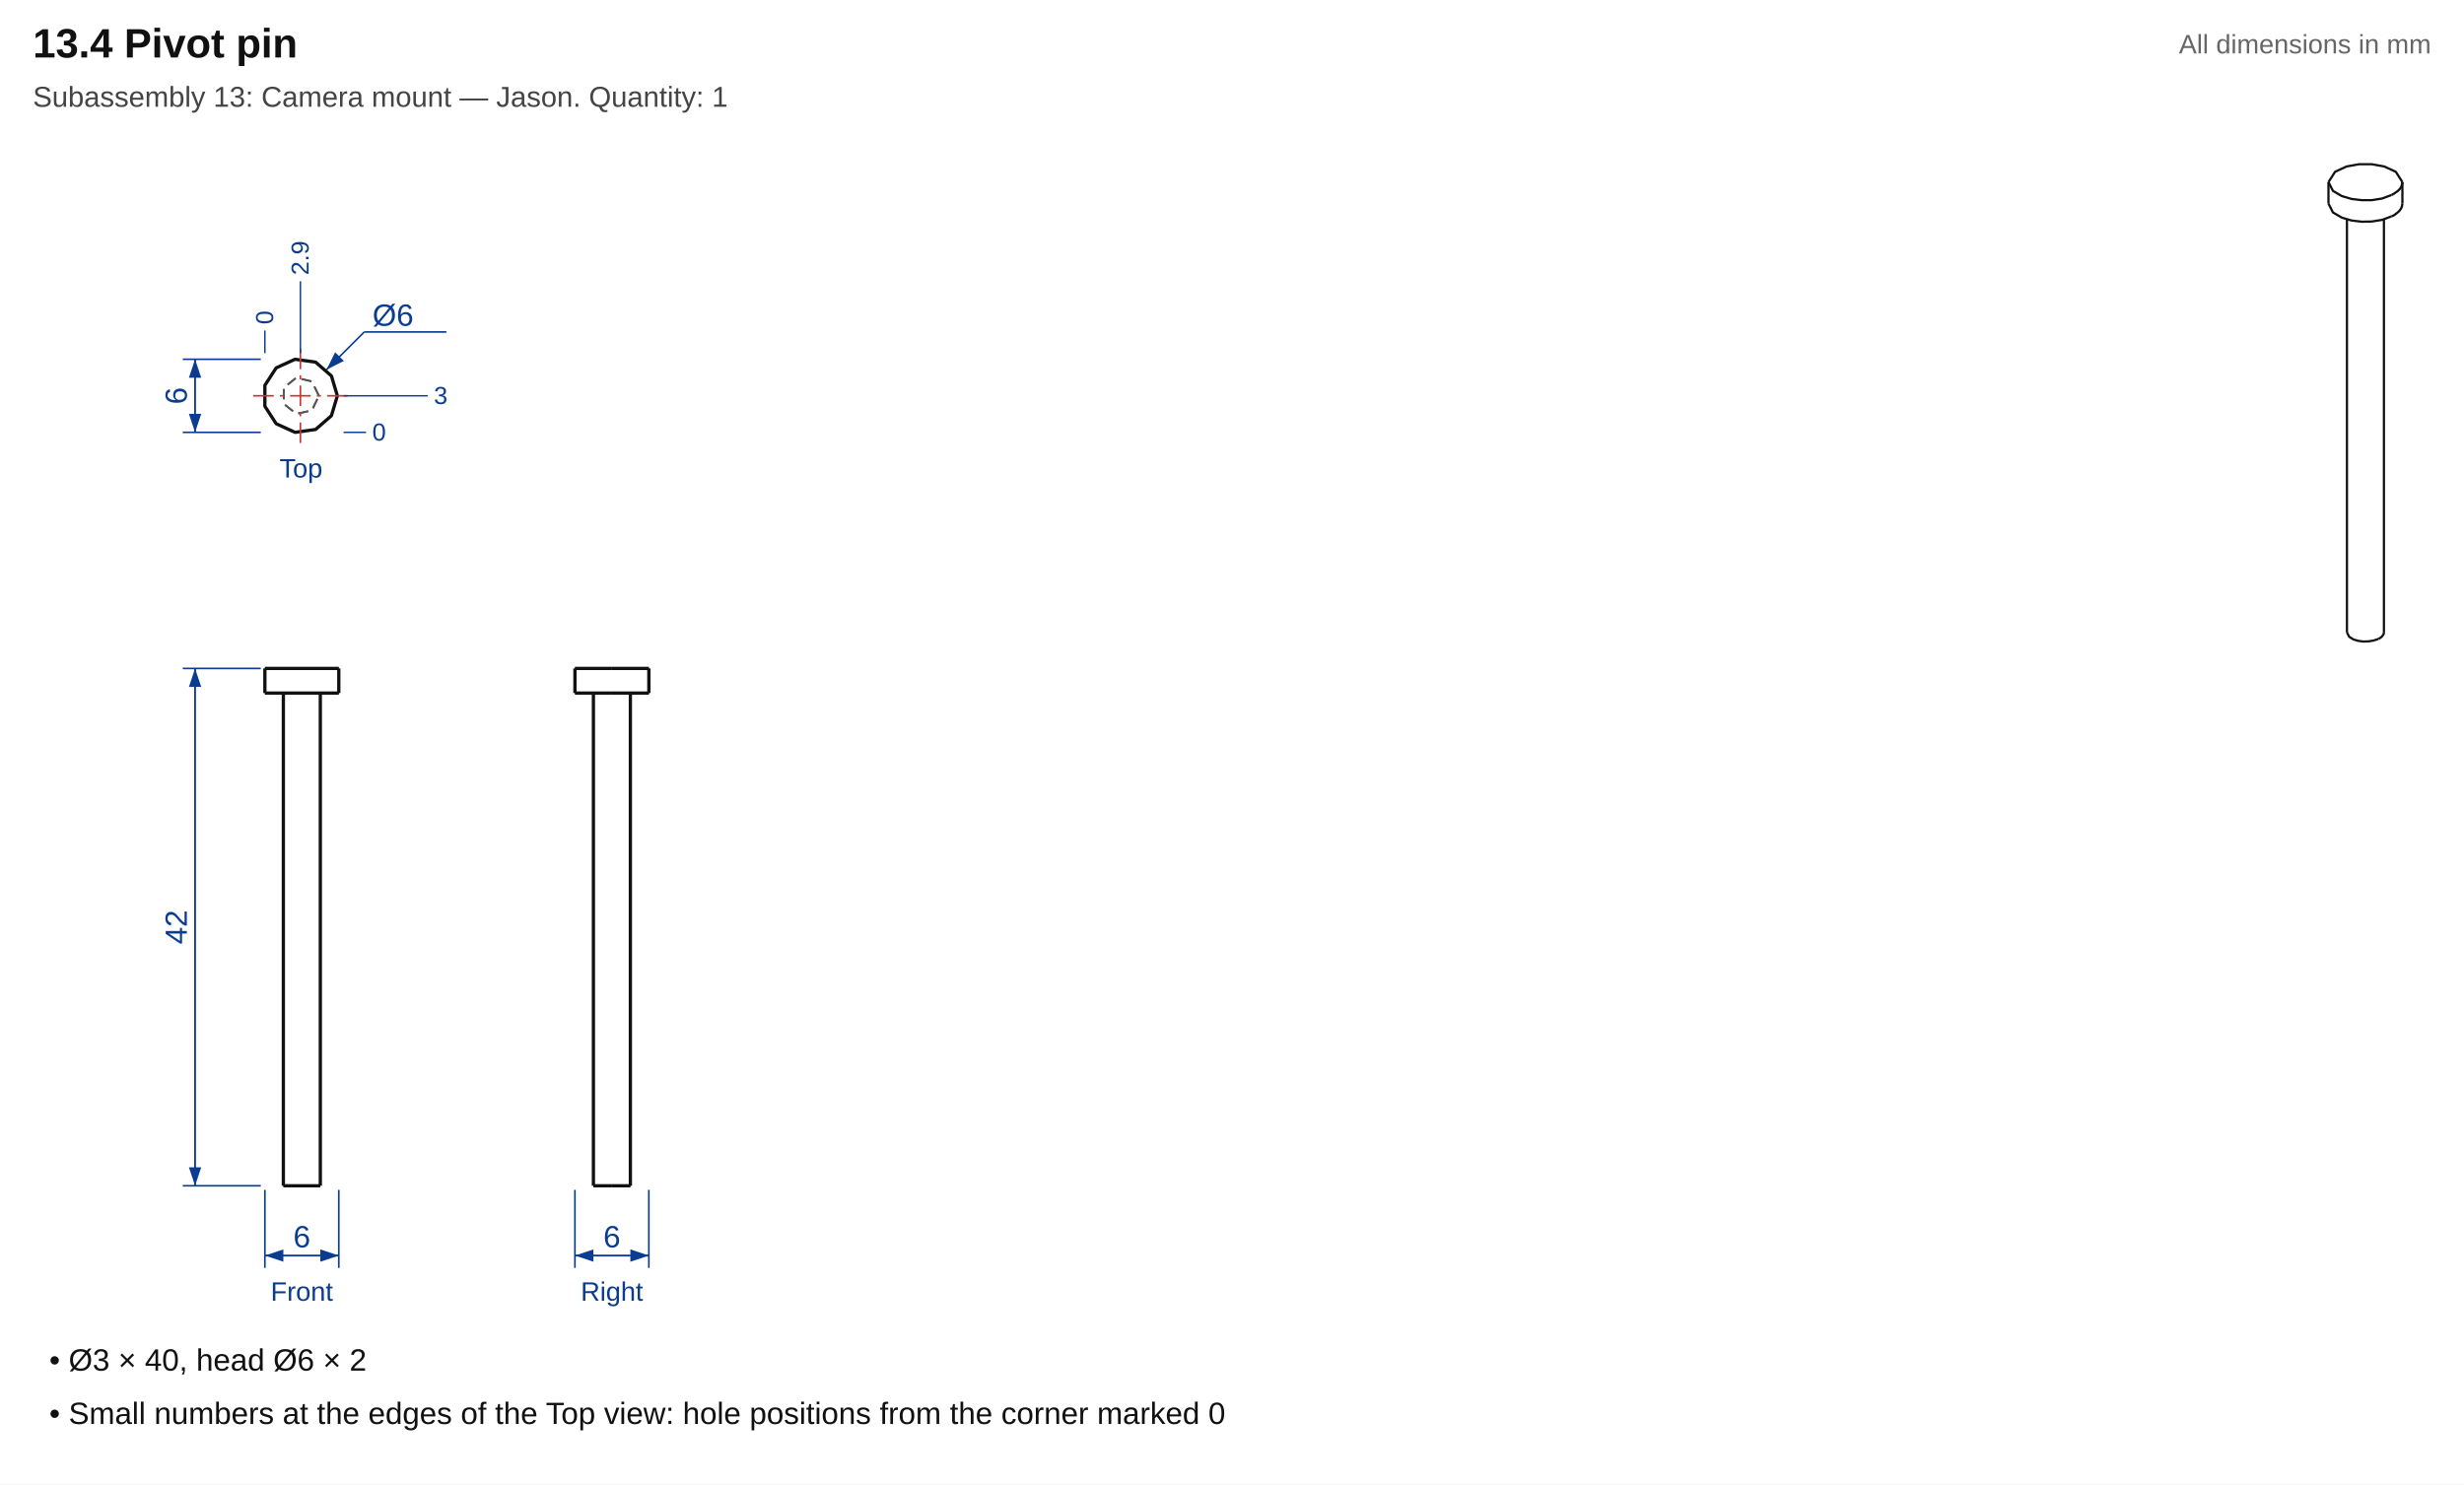
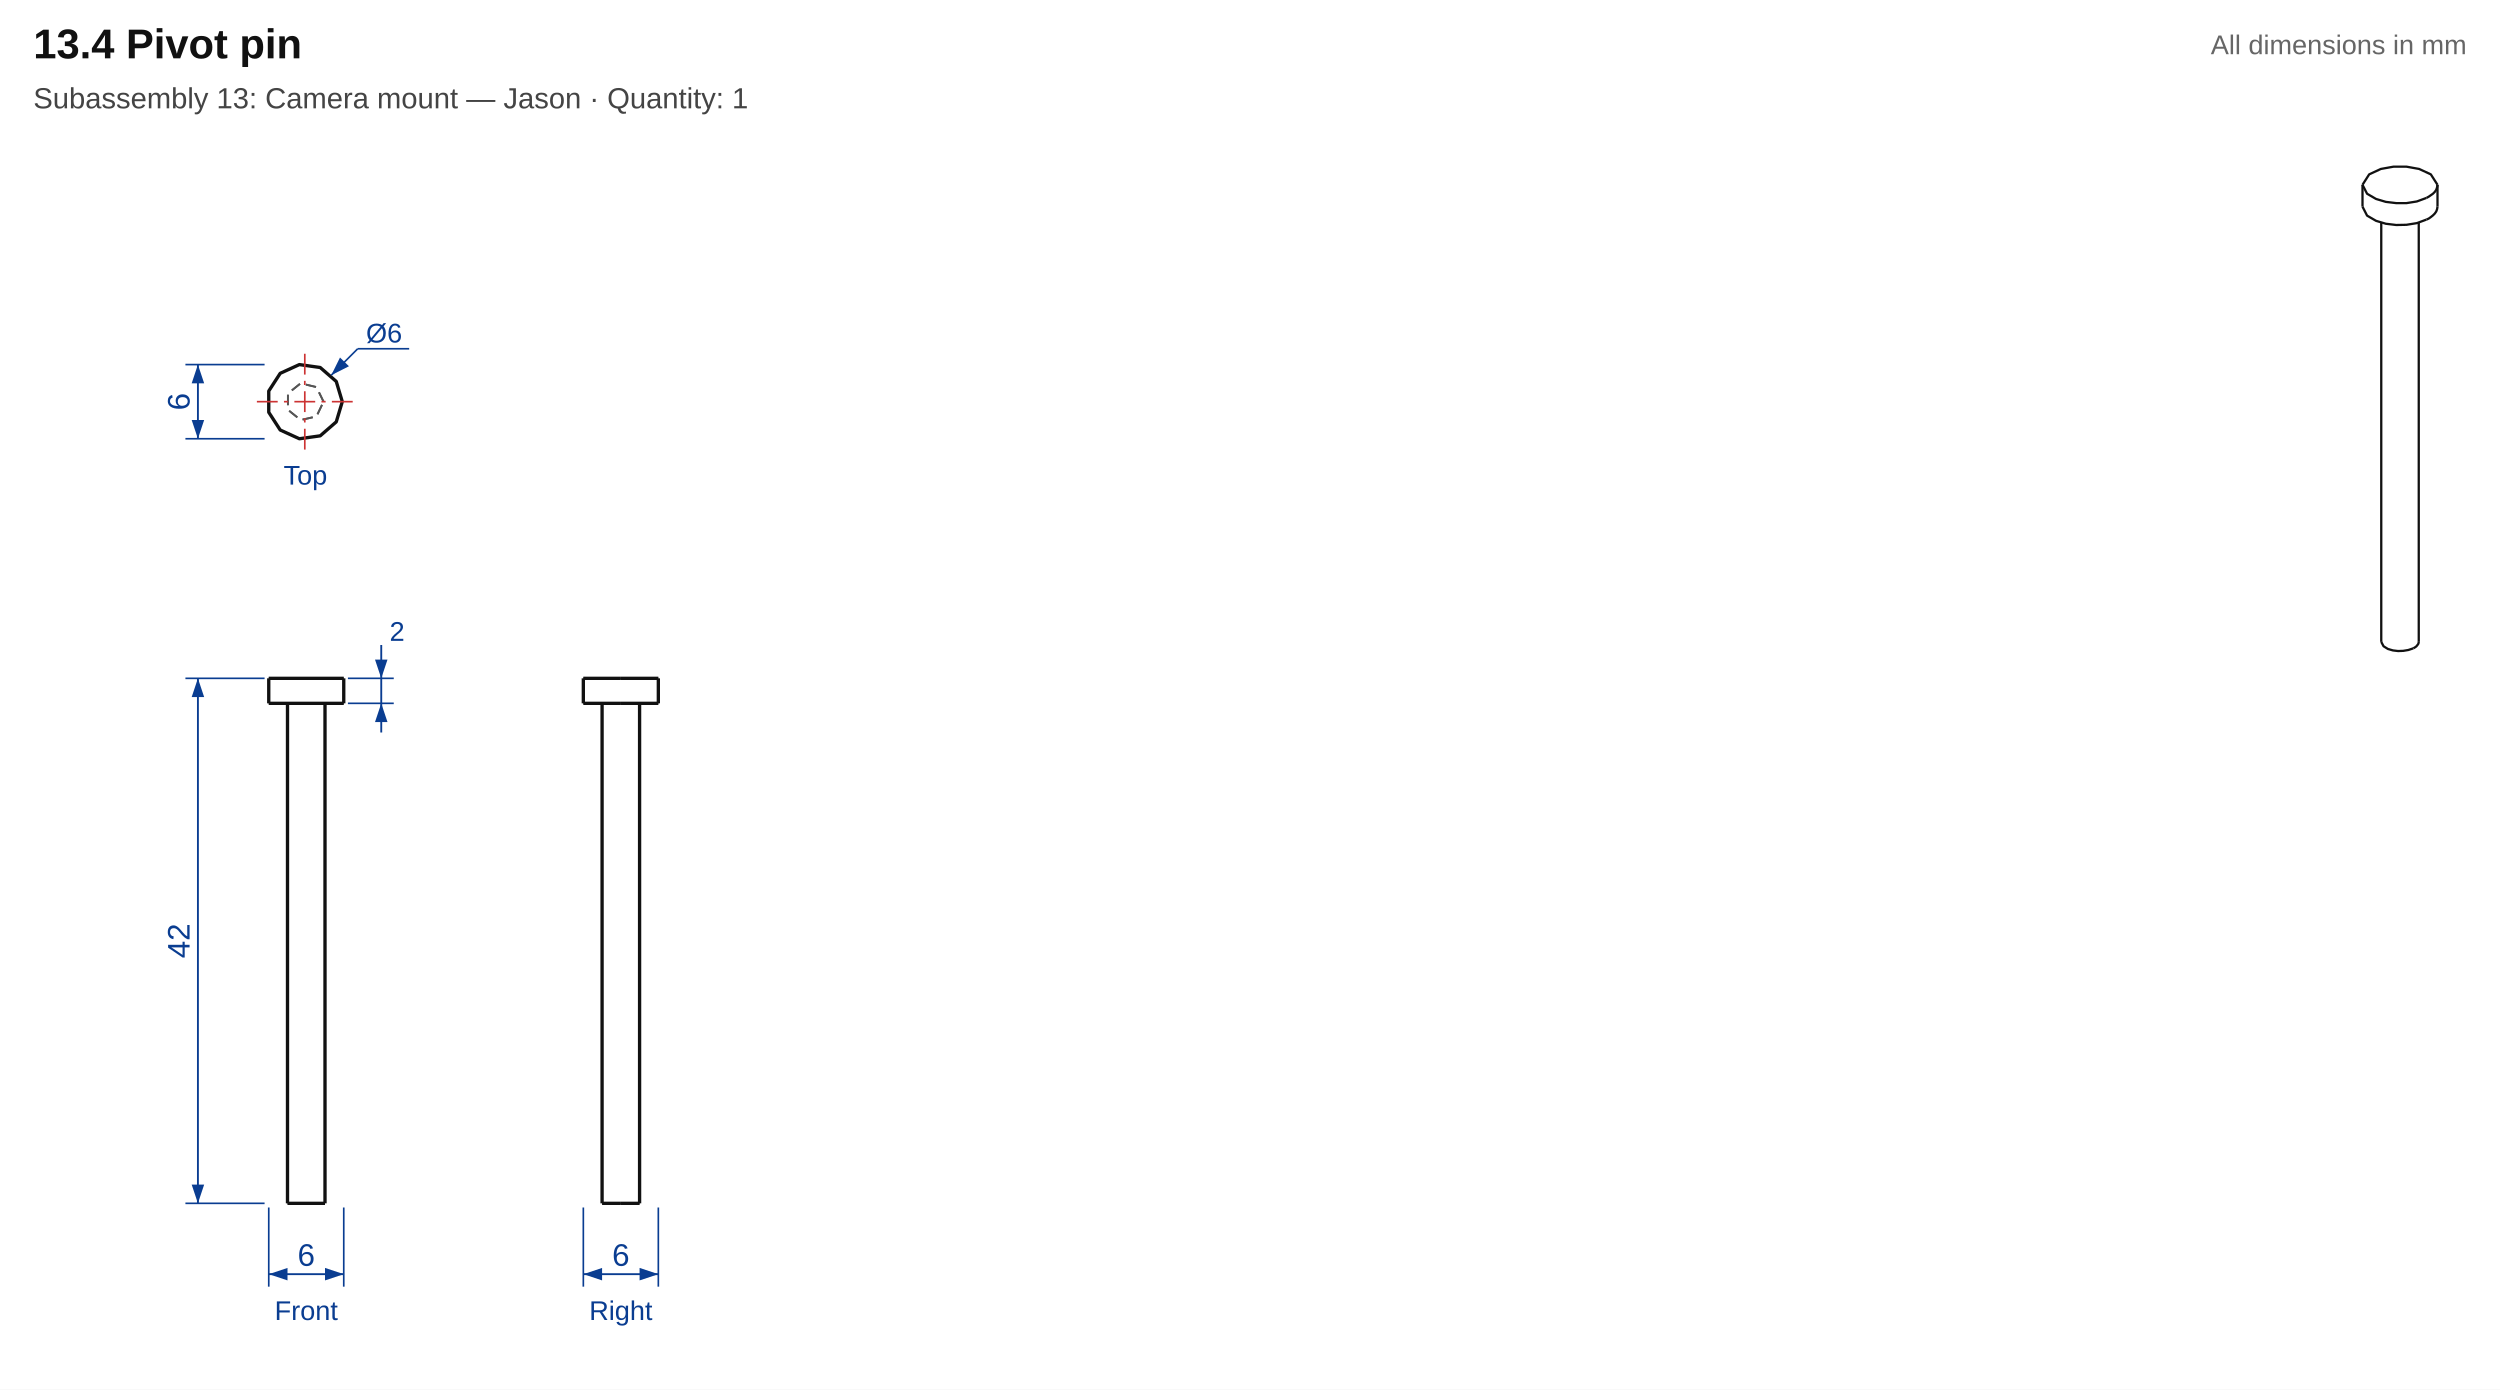
- <svg xmlns="http://www.w3.org/2000/svg" viewBox="0 0 1200 723" width="1200" height="723">
+ <svg xmlns="http://www.w3.org/2000/svg" viewBox="0 0 1200 667" width="1200" height="667">
  <rect width="100%" height="100%" fill="white" />
  <text x="16" y="28" font-size="20" font-weight="bold" font-family="Arial,Helvetica,sans-serif" fill="#111">13.4  Pivot pin</text>
  <text x="1184" y="26" font-size="13" text-anchor="end" font-family="Arial,Helvetica,sans-serif" fill="#666">All dimensions in mm</text>
  <polyline points="165.0,337.6 159.9,337.6 154.7,337.6 149.6,337.6 144.4,337.6 139.3,337.6 134.1,337.6 129.0,337.6" fill="none" stroke="#555" stroke-width="0.9" stroke-linejoin="round" stroke-dasharray="5 3" />
  <polyline points="165.0,325.6 159.9,325.6 154.7,325.6 149.6,325.6 144.4,325.6 139.3,325.6 134.1,325.6 129.0,325.6" fill="none" stroke="#555" stroke-width="0.9" stroke-linejoin="round" stroke-dasharray="5 3" />
  <polyline points="156.0,337.6 153.4,337.6 150.9,337.6 148.3,337.6 145.7,337.6 143.1,337.6 140.6,337.6 138.0,337.6" fill="none" stroke="#555" stroke-width="0.9" stroke-linejoin="round" stroke-dasharray="5 3" />
  <polyline points="138.0,337.6 140.6,337.6 143.1,337.6 145.7,337.6 148.3,337.6 150.9,337.6 153.4,337.6 156.0,337.6" fill="none" stroke="#555" stroke-width="0.9" stroke-linejoin="round" stroke-dasharray="5 3" />
  <polyline points="156.0,577.6 153.4,577.6 150.9,577.6 148.3,577.6 145.7,577.6 143.1,577.6 140.6,577.6 138.0,577.6" fill="none" stroke="#555" stroke-width="0.9" stroke-linejoin="round" stroke-dasharray="5 3" />
  <polyline points="165.0,337.6 165.0,325.6" fill="none" stroke="#111" stroke-width="1.6" stroke-linejoin="round" />
  <polyline points="129.0,337.6 134.1,337.6 139.3,337.6 144.4,337.6 149.6,337.6 154.7,337.6 159.9,337.6 165.0,337.6" fill="none" stroke="#111" stroke-width="1.6" stroke-linejoin="round" />
  <polyline points="129.0,325.6 134.1,325.6 139.3,325.6 144.4,325.6 149.6,325.6 154.7,325.6 159.9,325.6 165.0,325.6" fill="none" stroke="#111" stroke-width="1.6" stroke-linejoin="round" />
  <polyline points="156.0,577.6 156.0,337.6" fill="none" stroke="#111" stroke-width="1.6" stroke-linejoin="round" />
  <polyline points="138.0,577.6 140.6,577.6 143.1,577.6 145.7,577.6 148.3,577.6 150.9,577.6 153.4,577.6 156.0,577.6" fill="none" stroke="#111" stroke-width="1.6" stroke-linejoin="round" />
  <polyline points="129.0,325.6 129.0,337.6" fill="none" stroke="#111" stroke-width="1.6" stroke-linejoin="round" />
  <polyline points="138.0,337.6 138.0,577.6" fill="none" stroke="#111" stroke-width="1.6" stroke-linejoin="round" />
  <line x1="129.0" y1="579.6" x2="129.0" y2="617.6" stroke="#0a3d91" stroke-width="0.8" />
  <line x1="165.0" y1="579.6" x2="165.0" y2="617.6" stroke="#0a3d91" stroke-width="0.8" />
  <line x1="129.0" y1="611.6" x2="165.0" y2="611.6" stroke="#0a3d91" stroke-width="0.9" />
  <polygon points="129.0,611.6 138.0,608.6 138.0,614.6" fill="#0a3d91" />
  <polygon points="165.0,611.6 156.0,614.6 156.0,608.6" fill="#0a3d91" />
  <text x="147.0" y="607.6" font-size="15" font-family="Arial,Helvetica,sans-serif" text-anchor="middle" fill="#0a3d91">6</text>
  <line x1="127.0" y1="577.6" x2="89.0" y2="577.6" stroke="#0a3d91" stroke-width="0.8" />
  <line x1="127.0" y1="325.6" x2="89.0" y2="325.6" stroke="#0a3d91" stroke-width="0.8" />
  <line x1="95.0" y1="577.6" x2="95.0" y2="325.6" stroke="#0a3d91" stroke-width="0.9" />
  <polygon points="95.0,577.6 92.0,568.6 98.0,568.6" fill="#0a3d91" />
  <polygon points="95.0,325.6 98.0,334.6 92.0,334.6" fill="#0a3d91" />
  <text x="91.0" y="451.6" font-size="15" font-family="Arial,Helvetica,sans-serif" text-anchor="middle" fill="#0a3d91" transform="rotate(-90.0 91.0 451.6)">42</text>
+   <line x1="167.0" y1="337.6" x2="189.0" y2="337.6" stroke="#0a3d91" stroke-width="0.8" />
+   <line x1="167.0" y1="325.6" x2="189.0" y2="325.6" stroke="#0a3d91" stroke-width="0.8" />
+   <line x1="183.0" y1="337.6" x2="183.0" y2="325.6" stroke="#0a3d91" stroke-width="0.9" />
+   <polygon points="183.0,337.6 186.0,346.6 180.0,346.6" fill="#0a3d91" />
+   <polygon points="183.0,325.6 180.0,316.6 186.0,316.6" fill="#0a3d91" />
+   <line x1="183.0" y1="351.6" x2="183.0" y2="337.6" stroke="#0a3d91" stroke-width="0.9" />
+   <line x1="183.0" y1="325.6" x2="183.0" y2="309.6" stroke="#0a3d91" stroke-width="0.9" />
+   <text x="187.0" y="307.6" font-size="13" font-family="Arial,Helvetica,sans-serif" text-anchor="start" fill="#0a3d91">2</text>
  <text x="147.0" y="633.6" font-size="13" font-family="Arial,Helvetica,sans-serif" text-anchor="middle" fill="#0a3d91">Front</text>
  <polyline points="164.3,192.8 161.4,183.1 153.7,176.4 143.7,175.0 134.5,179.2 129.0,187.7 129.0,197.9 134.5,206.4 143.7,210.6 153.7,209.2 161.4,202.5 164.3,192.8" fill="none" stroke="#555" stroke-width="0.9" stroke-linejoin="round" stroke-dasharray="5 3" />
  <polyline points="155.3,192.8 151.9,185.8 144.3,184.0 138.2,188.9 138.2,196.7 144.3,201.6 151.9,199.9 155.3,192.8" fill="none" stroke="#555" stroke-width="0.9" stroke-linejoin="round" stroke-dasharray="5 3" />
  <polyline points="155.3,192.8 151.9,185.8 144.3,184.0 138.2,188.9 138.2,196.7 144.3,201.6 151.9,199.9 155.3,192.8" fill="none" stroke="#555" stroke-width="0.9" stroke-linejoin="round" stroke-dasharray="5 3" />
  <polyline points="164.3,192.8 161.4,183.1 153.7,176.4 143.7,175.0 134.5,179.2 129.0,187.7 129.0,197.9 134.5,206.4 143.7,210.6 153.7,209.2 161.4,202.5 164.3,192.8" fill="none" stroke="#111" stroke-width="1.6" stroke-linejoin="round" />
  <line x1="123.3" y1="192.8" x2="169.3" y2="192.8" stroke="#c33" stroke-width="0.8" stroke-dasharray="10 3 2 3" />
  <line x1="146.3" y1="215.8" x2="146.3" y2="169.8" stroke="#c33" stroke-width="0.8" stroke-dasharray="10 3 2 3" />
  <line x1="127.0" y1="210.6" x2="89.0" y2="210.6" stroke="#0a3d91" stroke-width="0.8" />
  <line x1="127.0" y1="175.0" x2="89.0" y2="175.0" stroke="#0a3d91" stroke-width="0.8" />
  <line x1="95.0" y1="210.6" x2="95.0" y2="175.0" stroke="#0a3d91" stroke-width="0.9" />
  <polygon points="95.0,210.6 92.0,201.6 98.0,201.6" fill="#0a3d91" />
  <polygon points="95.0,175.0 98.0,184.0 92.0,184.0" fill="#0a3d91" />
  <text x="91.0" y="192.8" font-size="15" font-family="Arial,Helvetica,sans-serif" text-anchor="middle" fill="#0a3d91" transform="rotate(-90.0 91.0 192.8)">6</text>
-   <line x1="129.0" y1="172.0" x2="129.0" y2="161.0" stroke="#0a3d91" stroke-width="0.7" />
-   <text x="133.0" y="158.0" font-size="12" font-family="Arial,Helvetica,sans-serif" text-anchor="start" fill="#0a3d91" transform="rotate(-90 133.0 158.0)">0</text>
-   <line x1="146.3" y1="174.8" x2="146.3" y2="175.0" stroke="#9ab" stroke-width="0.6" stroke-dasharray="2 3" />
-   <line x1="146.3" y1="172.0" x2="146.3" y2="137.0" stroke="#0a3d91" stroke-width="0.7" />
-   <text x="150.3" y="134.0" font-size="12" font-family="Arial,Helvetica,sans-serif" text-anchor="start" fill="#0a3d91" transform="rotate(-90 150.3 134.0)">2.9</text>
-   <line x1="167.3" y1="210.6" x2="178.3" y2="210.6" stroke="#0a3d91" stroke-width="0.7" />
-   <text x="181.3" y="214.6" font-size="12" font-family="Arial,Helvetica,sans-serif" text-anchor="start" fill="#0a3d91">0</text>
-   <line x1="164.3" y1="192.8" x2="164.3" y2="192.8" stroke="#9ab" stroke-width="0.6" stroke-dasharray="2 3" />
-   <line x1="167.3" y1="192.8" x2="208.3" y2="192.8" stroke="#0a3d91" stroke-width="0.7" />
-   <text x="211.3" y="196.8" font-size="12" font-family="Arial,Helvetica,sans-serif" text-anchor="start" fill="#0a3d91">3</text>
-   <line x1="159.0" y1="180.1" x2="177.4" y2="161.7" stroke="#0a3d91" stroke-width="0.8" />
+   <line x1="159.0" y1="180.1" x2="171.7" y2="167.4" stroke="#0a3d91" stroke-width="0.8" />
  <polygon points="159.0,180.1 163.2,171.6 167.5,175.8" fill="#0a3d91" />
-   <line x1="177.4" y1="161.7" x2="217.4" y2="161.7" stroke="#0a3d91" stroke-width="0.8" />
-   <text x="181.4" y="158.7" font-size="15" font-family="Arial,Helvetica,sans-serif" text-anchor="start" fill="#0a3d91">Ø6</text>
+   <line x1="171.7" y1="167.4" x2="196.4" y2="167.4" stroke="#0a3d91" stroke-width="0.8" />
+   <text x="175.7" y="164.4" font-size="13" font-family="Arial,Helvetica,sans-serif" text-anchor="start" fill="#0a3d91">Ø6</text>
  <text x="146.6" y="232.6" font-size="13" font-family="Arial,Helvetica,sans-serif" text-anchor="middle" fill="#0a3d91">Top</text>
  <polyline points="316.0,337.6 310.9,337.6 305.7,337.6 300.6,337.6 295.4,337.6 290.3,337.6 285.1,337.6 280.0,337.6" fill="none" stroke="#555" stroke-width="0.9" stroke-linejoin="round" stroke-dasharray="5 3" />
  <polyline points="316.0,325.6 310.9,325.6 305.7,325.6 300.6,325.6 295.4,325.6 290.3,325.6 285.1,325.6 280.0,325.6" fill="none" stroke="#555" stroke-width="0.9" stroke-linejoin="round" stroke-dasharray="5 3" />
  <polyline points="298.0,337.6 299.3,337.6 300.6,337.6 301.9,337.6 303.1,337.6 304.4,337.6 305.7,337.6 307.0,337.6" fill="none" stroke="#555" stroke-width="0.9" stroke-linejoin="round" stroke-dasharray="5 3" />
  <polyline points="307.0,337.6 304.4,337.6 301.9,337.6 299.3,337.6 296.7,337.6 294.1,337.6 291.6,337.6 289.0,337.6" fill="none" stroke="#555" stroke-width="0.9" stroke-linejoin="round" stroke-dasharray="5 3" />
  <polyline points="289.0,337.6 290.3,337.6 291.6,337.6 292.9,337.6 294.1,337.6 295.4,337.6 296.7,337.6 298.0,337.6" fill="none" stroke="#555" stroke-width="0.9" stroke-linejoin="round" stroke-dasharray="5 3" />
  <polyline points="307.0,577.6 304.4,577.6 301.9,577.6 299.3,577.6 296.7,577.6 294.1,577.6 291.6,577.6 289.0,577.6" fill="none" stroke="#555" stroke-width="0.9" stroke-linejoin="round" stroke-dasharray="5 3" />
  <polyline points="298.0,337.6 300.6,337.6 303.1,337.6 305.7,337.6 308.3,337.6 310.9,337.6 313.4,337.6 316.0,337.6" fill="none" stroke="#111" stroke-width="1.6" stroke-linejoin="round" />
  <polyline points="280.0,337.6 282.6,337.6 285.1,337.6 287.7,337.6 290.3,337.6 292.9,337.6 295.4,337.6 298.0,337.6" fill="none" stroke="#111" stroke-width="1.6" stroke-linejoin="round" />
  <polyline points="298.0,325.6 300.6,325.6 303.1,325.6 305.7,325.6 308.3,325.6 310.9,325.6 313.4,325.6 316.0,325.6" fill="none" stroke="#111" stroke-width="1.6" stroke-linejoin="round" />
  <polyline points="280.0,325.6 282.6,325.6 285.1,325.6 287.7,325.6 290.3,325.6 292.9,325.6 295.4,325.6 298.0,325.6" fill="none" stroke="#111" stroke-width="1.6" stroke-linejoin="round" />
  <polyline points="298.0,577.6 299.3,577.6 300.6,577.6 301.9,577.6 303.1,577.6 304.4,577.6 305.7,577.6 307.0,577.6" fill="none" stroke="#111" stroke-width="1.6" stroke-linejoin="round" />
  <polyline points="289.0,577.6 290.3,577.6 291.6,577.6 292.9,577.6 294.1,577.6 295.4,577.6 296.7,577.6 298.0,577.6" fill="none" stroke="#111" stroke-width="1.6" stroke-linejoin="round" />
  <polyline points="280.0,325.6 280.0,337.6" fill="none" stroke="#111" stroke-width="1.6" stroke-linejoin="round" />
  <polyline points="316.0,325.6 316.0,337.6" fill="none" stroke="#111" stroke-width="1.6" stroke-linejoin="round" />
  <polyline points="289.0,337.6 289.0,577.6" fill="none" stroke="#111" stroke-width="1.6" stroke-linejoin="round" />
  <polyline points="307.0,337.6 307.0,577.6" fill="none" stroke="#111" stroke-width="1.6" stroke-linejoin="round" />
  <line x1="280.0" y1="579.6" x2="280.0" y2="617.6" stroke="#0a3d91" stroke-width="0.8" />
  <line x1="316.0" y1="579.6" x2="316.0" y2="617.6" stroke="#0a3d91" stroke-width="0.8" />
  <line x1="280.0" y1="611.6" x2="316.0" y2="611.6" stroke="#0a3d91" stroke-width="0.9" />
  <polygon points="280.0,611.6 289.0,608.6 289.0,614.6" fill="#0a3d91" />
  <polygon points="316.0,611.6 307.0,614.6 307.0,608.6" fill="#0a3d91" />
  <text x="298.0" y="607.6" font-size="15" font-family="Arial,Helvetica,sans-serif" text-anchor="middle" fill="#0a3d91">6</text>
  <text x="298.0" y="633.6" font-size="13" font-family="Arial,Helvetica,sans-serif" text-anchor="middle" fill="#0a3d91">Right</text>
  <polyline points="1164.7,105.4 1165.8,104.9 1166.8,104.2 1167.8,103.4 1168.7,102.5 1169.4,101.5 1169.8,100.4 1170.0,99.2" fill="none" stroke="#111" stroke-width="1.1" stroke-linejoin="round" />
  <polyline points="1134.0,99.2 1136.2,103.5 1140.5,106.0 1145.2,107.4 1150.2,108.0 1155.1,107.9 1160.1,107.1 1164.7,105.4" fill="none" stroke="#111" stroke-width="1.1" stroke-linejoin="round" />
  <polyline points="1164.7,95.0 1165.8,94.4 1166.8,93.7 1167.8,93.0 1168.7,92.1 1169.4,91.1 1169.8,89.9 1170.0,88.7" fill="none" stroke="#111" stroke-width="1.1" stroke-linejoin="round" />
  <polyline points="1170.0,88.7 1166.8,83.7 1161.2,81.1 1155.1,80.0 1148.9,80.0 1142.8,81.1 1137.2,83.7 1134.0,88.7" fill="none" stroke="#111" stroke-width="1.1" stroke-linejoin="round" />
  <polyline points="1134.0,88.7 1136.2,93.0 1140.5,95.5 1145.2,96.9 1150.2,97.5 1155.1,97.5 1160.1,96.7 1164.7,95.0" fill="none" stroke="#111" stroke-width="1.1" stroke-linejoin="round" />
  <polyline points="1158.4,311.2 1158.9,310.9 1159.4,310.6 1159.9,310.2 1160.3,309.7 1160.7,309.2 1160.9,308.7 1161.0,308.1" fill="none" stroke="#111" stroke-width="1.1" stroke-linejoin="round" />
  <polyline points="1143.0,308.1 1144.1,310.2 1146.2,311.5 1148.6,312.2 1151.1,312.5 1153.6,312.4 1156.0,312.0 1158.4,311.2" fill="none" stroke="#111" stroke-width="1.1" stroke-linejoin="round" />
  <polyline points="1134.0,88.7 1134.0,99.2" fill="none" stroke="#111" stroke-width="1.1" stroke-linejoin="round" />
  <polyline points="1170.0,88.7 1170.0,99.2" fill="none" stroke="#111" stroke-width="1.1" stroke-linejoin="round" />
  <polyline points="1143.0,106.9 1143.0,308.1" fill="none" stroke="#111" stroke-width="1.1" stroke-linejoin="round" />
  <polyline points="1161.0,106.9 1161.0,308.1" fill="none" stroke="#111" stroke-width="1.1" stroke-linejoin="round" />
-   <text x="16" y="52" font-size="14" font-family="Arial,Helvetica,sans-serif" fill="#444">Subassembly 13: Camera mount — Jason.  Quantity: 1</text>
-   <text x="24" y="667.634" font-size="15" font-family="Arial,Helvetica,sans-serif" fill="#111">• Ø3 × 40, head Ø6 × 2</text>
-   <text x="24" y="693.634" font-size="15" font-family="Arial,Helvetica,sans-serif" fill="#111">• Small numbers at the edges of the Top view: hole positions from the corner marked 0</text>
+   <text x="16" y="52" font-size="14" font-family="Arial,Helvetica,sans-serif" fill="#444">Subassembly 13: Camera mount — Jason  ·  Quantity: 1</text>
</svg>
